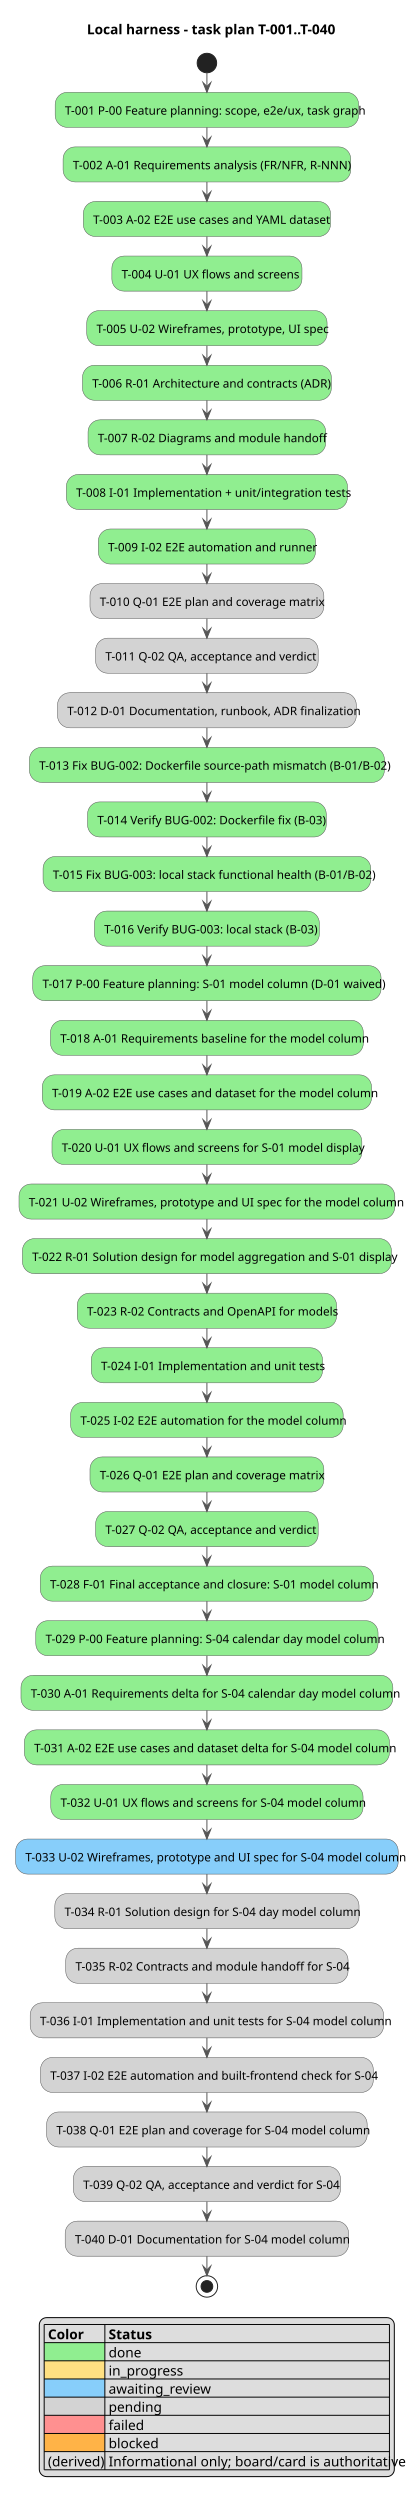
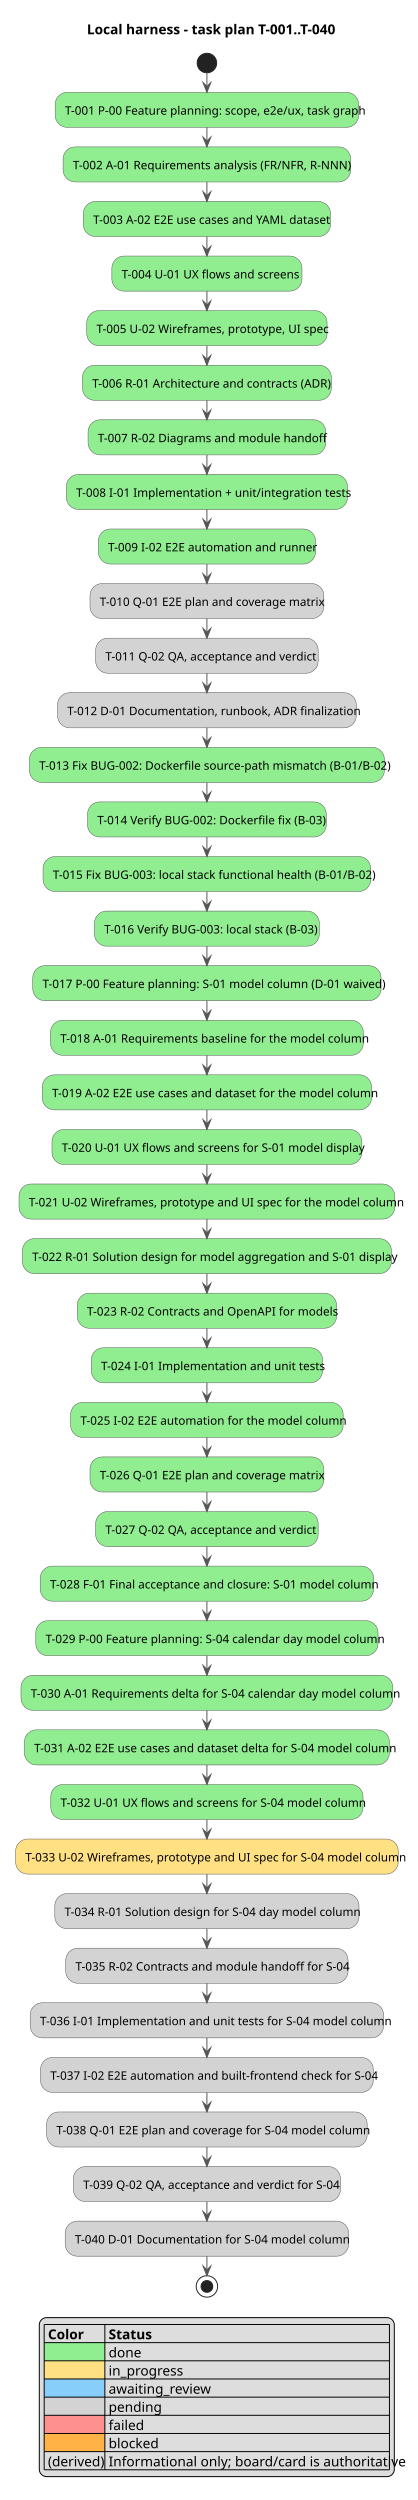
<svg xmlns="http://www.w3.org/2000/svg" version="1.1" data-diagram-type="ACTIVITY" style="width:428px;height:2563px;background:#FFFFFF;" width="428px" height="2563px" viewBox="0 0 428 2563" zoomAndPan="magnify" preserveAspectRatio="none" contentStyleType="text/css">
  <defs />
  <g font-family="sans-serif" lengthAdjust="spacing">
    <g class="title" data-source-line="5">
      <text x="89.088" y="35.107" fill="#000" font-size="14" textLength="248.076" font-weight="700" font-family="Segoe UI">Local harness - task plan T-001..T-040</text>
    </g>
    <ellipse cx="212.126" cy="64.621" rx="10" ry="10" fill="#222" style="stroke:#222;stroke-width:1;" />
    <rect x="56.562" y="94.621" width="311.129" height="35.961" fill="#90EE90" style="stroke:#555;stroke-width:0.5;" rx="12.5" ry="12.5" />
    <text x="66.562" y="117.57" fill="#000" font-size="12" textLength="291.129" font-family="Segoe UI">T-001 P-00 Feature planning: scope, e2e/ux, task graph</text>
    <rect x="64.671" y="150.582" width="294.91" height="35.961" fill="#90EE90" style="stroke:#555;stroke-width:0.5;" rx="12.5" ry="12.5" />
    <text x="74.671" y="173.531" fill="#000" font-size="12" textLength="274.91" font-family="Segoe UI">T-002 A-01 Requirements analysis (FR/NFR, R-NNN)</text>
    <rect x="85.431" y="206.543" width="253.391" height="35.961" fill="#90EE90" style="stroke:#555;stroke-width:0.5;" rx="12.5" ry="12.5" />
    <text x="95.431" y="229.492" fill="#000" font-size="12" textLength="233.391" font-family="Segoe UI">T-003 A-02 E2E use cases and YAML dataset</text>
    <rect x="114.681" y="262.504" width="194.891" height="35.961" fill="#90EE90" style="stroke:#555;stroke-width:0.5;" rx="12.5" ry="12.5" />
    <text x="124.681" y="285.453" fill="#000" font-size="12" textLength="174.891" font-family="Segoe UI">T-004 U-01 UX flows and screens</text>
    <rect x="88.94" y="318.465" width="246.371" height="35.961" fill="#90EE90" style="stroke:#555;stroke-width:0.5;" rx="12.5" ry="12.5" />
    <text x="98.94" y="341.414" fill="#000" font-size="12" textLength="226.371" font-family="Segoe UI">T-005 U-02 Wireframes, prototype, UI spec</text>
    <rect x="84.561" y="374.426" width="255.131" height="35.961" fill="#90EE90" style="stroke:#555;stroke-width:0.5;" rx="12.5" ry="12.5" />
    <text x="94.561" y="397.375" fill="#000" font-size="12" textLength="235.131" font-family="Segoe UI">T-006 R-01 Architecture and contracts (ADR)</text>
    <rect x="90.273" y="430.387" width="243.705" height="35.961" fill="#90EE90" style="stroke:#555;stroke-width:0.5;" rx="12.5" ry="12.5" />
    <text x="100.273" y="453.336" fill="#000" font-size="12" textLength="223.705" font-family="Segoe UI">T-007 R-02 Diagrams and module handoff</text>
    <rect x="68.025" y="486.348" width="288.201" height="35.961" fill="#90EE90" style="stroke:#555;stroke-width:0.5;" rx="12.5" ry="12.5" />
    <text x="78.025" y="509.297" fill="#000" font-size="12" textLength="268.201" font-family="Segoe UI">T-008 I-01 Implementation + unit/integration tests</text>
    <rect x="100.8" y="542.309" width="222.652" height="35.961" fill="#90EE90" style="stroke:#555;stroke-width:0.5;" rx="12.5" ry="12.5" />
    <text x="110.8" y="565.258" fill="#000" font-size="12" textLength="202.652" font-family="Segoe UI">T-009 I-02 E2E automation and runner</text>
    <rect x="92.257" y="598.27" width="239.738" height="35.961" fill="#D3D3D3" style="stroke:#555;stroke-width:0.5;" rx="12.5" ry="12.5" />
    <text x="102.257" y="621.219" fill="#000" font-size="12" textLength="219.738" font-family="Segoe UI">T-010 Q-01 E2E plan and coverage matrix</text>
    <rect x="98.055" y="654.23" width="228.143" height="35.961" fill="#D3D3D3" style="stroke:#555;stroke-width:0.5;" rx="12.5" ry="12.5" />
    <text x="108.055" y="677.18" fill="#000" font-size="12" textLength="208.143" font-family="Segoe UI">T-011 Q-02 QA, acceptance and verdict</text>
    <rect x="58.979" y="710.191" width="306.295" height="35.961" fill="#D3D3D3" style="stroke:#555;stroke-width:0.5;" rx="12.5" ry="12.5" />
    <text x="68.979" y="733.141" fill="#000" font-size="12" textLength="286.295" font-family="Segoe UI">T-012 D-01 Documentation, runbook, ADR finalization</text>
    <rect x="30.156" y="766.152" width="363.939" height="35.961" fill="#90EE90" style="stroke:#555;stroke-width:0.5;" rx="12.5" ry="12.5" />
    <text x="40.156" y="789.102" fill="#000" font-size="12" textLength="343.939" font-family="Segoe UI">T-013 Fix BUG-002: Dockerfile source-path mismatch (B-01/B-02)</text>
    <rect x="89.761" y="822.113" width="244.73" height="35.961" fill="#90EE90" style="stroke:#555;stroke-width:0.5;" rx="12.5" ry="12.5" />
    <text x="99.761" y="845.063" fill="#000" font-size="12" textLength="224.73" font-family="Segoe UI">T-014 Verify BUG-002: Dockerfile fix (B-03)</text>
    <rect x="44.14" y="878.074" width="335.973" height="35.961" fill="#90EE90" style="stroke:#555;stroke-width:0.5;" rx="12.5" ry="12.5" />
    <text x="54.14" y="901.023" fill="#000" font-size="12" textLength="315.973" font-family="Segoe UI">T-015 Fix BUG-003: local stack functional health (B-01/B-02)</text>
    <rect x="96.836" y="934.035" width="230.58" height="35.961" fill="#90EE90" style="stroke:#555;stroke-width:0.5;" rx="12.5" ry="12.5" />
    <text x="106.836" y="956.984" fill="#000" font-size="12" textLength="210.58" font-family="Segoe UI">T-016 Verify BUG-003: local stack (B-03)</text>
    <rect x="33.578" y="989.996" width="357.096" height="35.961" fill="#90EE90" style="stroke:#555;stroke-width:0.5;" rx="12.5" ry="12.5" />
    <text x="43.578" y="1012.945" fill="#000" font-size="12" textLength="337.096" font-family="Segoe UI">T-017 P-00 Feature planning: S-01 model column (D-01 waived)</text>
    <rect x="51.769" y="1045.957" width="320.715" height="35.961" fill="#90EE90" style="stroke:#555;stroke-width:0.5;" rx="12.5" ry="12.5" />
    <text x="61.769" y="1068.906" fill="#000" font-size="12" textLength="300.715" font-family="Segoe UI">T-018 A-01 Requirements baseline for the model column</text>
    <rect x="43.346" y="1101.918" width="337.561" height="35.961" fill="#90EE90" style="stroke:#555;stroke-width:0.5;" rx="12.5" ry="12.5" />
    <text x="53.346" y="1124.867" fill="#000" font-size="12" textLength="317.561" font-family="Segoe UI">T-019 A-02 E2E use cases and dataset for the model column</text>
    <rect x="53.295" y="1157.879" width="317.662" height="35.961" fill="#90EE90" style="stroke:#555;stroke-width:0.5;" rx="12.5" ry="12.5" />
    <text x="63.295" y="1180.828" fill="#000" font-size="12" textLength="297.662" font-family="Segoe UI">T-020 U-01 UX flows and screens for S-01 model display</text>
    <rect x="19.489" y="1213.84" width="385.273" height="35.961" fill="#90EE90" style="stroke:#555;stroke-width:0.5;" rx="12.5" ry="12.5" />
    <text x="29.489" y="1236.789" fill="#000" font-size="12" textLength="365.273" font-family="Segoe UI">T-021 U-02 Wireframes, prototype and UI spec for the model column</text>
    <rect x="22.964" y="1269.801" width="378.324" height="35.961" fill="#90EE90" style="stroke:#555;stroke-width:0.5;" rx="12.5" ry="12.5" />
    <text x="32.964" y="1292.75" fill="#000" font-size="12" textLength="358.324" font-family="Segoe UI">T-022 R-01 Solution design for model aggregation and S-01 display</text>
    <rect x="79.188" y="1325.762" width="265.877" height="35.961" fill="#90EE90" style="stroke:#555;stroke-width:0.5;" rx="12.5" ry="12.5" />
    <text x="89.188" y="1348.711" fill="#000" font-size="12" textLength="245.877" font-family="Segoe UI">T-023 R-02 Contracts and OpenAPI for models</text>
    <rect x="93.575" y="1381.723" width="237.102" height="35.961" fill="#90EE90" style="stroke:#555;stroke-width:0.5;" rx="12.5" ry="12.5" />
    <text x="103.575" y="1404.672" fill="#000" font-size="12" textLength="217.102" font-family="Segoe UI">T-024 I-01 Implementation and unit tests</text>
    <rect x="72.438" y="1437.684" width="279.377" height="35.961" fill="#90EE90" style="stroke:#555;stroke-width:0.5;" rx="12.5" ry="12.5" />
    <text x="82.438" y="1460.633" fill="#000" font-size="12" textLength="259.377" font-family="Segoe UI">T-025 I-02 E2E automation for the model column</text>
    <rect x="92.257" y="1493.645" width="239.738" height="35.961" fill="#90EE90" style="stroke:#555;stroke-width:0.5;" rx="12.5" ry="12.5" />
    <text x="102.257" y="1516.594" fill="#000" font-size="12" textLength="219.738" font-family="Segoe UI">T-026 Q-01 E2E plan and coverage matrix</text>
    <rect x="98.055" y="1549.605" width="228.143" height="35.961" fill="#90EE90" style="stroke:#555;stroke-width:0.5;" rx="12.5" ry="12.5" />
    <text x="108.055" y="1572.555" fill="#000" font-size="12" textLength="208.143" font-family="Segoe UI">T-027 Q-02 QA, acceptance and verdict</text>
    <rect x="41.248" y="1605.566" width="341.756" height="35.961" fill="#90EE90" style="stroke:#555;stroke-width:0.5;" rx="12.5" ry="12.5" />
    <text x="51.248" y="1628.516" fill="#000" font-size="12" textLength="321.756" font-family="Segoe UI">T-028 F-01 Final acceptance and closure: S-01 model column</text>
    <rect x="36.689" y="1661.527" width="350.873" height="35.961" fill="#90EE90" style="stroke:#555;stroke-width:0.5;" rx="12.5" ry="12.5" />
    <text x="46.689" y="1684.477" fill="#000" font-size="12" textLength="330.873" font-family="Segoe UI">T-029 P-00 Feature planning: S-04 calendar day model column</text>
    <rect x="21.514" y="1717.488" width="381.225" height="35.961" fill="#90EE90" style="stroke:#555;stroke-width:0.5;" rx="12.5" ry="12.5" />
    <text x="31.514" y="1740.438" fill="#000" font-size="12" textLength="361.225" font-family="Segoe UI">T-030 A-01 Requirements delta for S-04 calendar day model column</text>
    <rect x="25.003" y="1773.449" width="374.246" height="35.961" fill="#90EE90" style="stroke:#555;stroke-width:0.5;" rx="12.5" ry="12.5" />
    <text x="35.003" y="1796.398" fill="#000" font-size="12" textLength="354.246" font-family="Segoe UI">T-031 A-02 E2E use cases and dataset delta for S-04 model column</text>
    <rect x="52.064" y="1829.41" width="320.123" height="35.961" fill="#90EE90" style="stroke:#555;stroke-width:0.5;" rx="12.5" ry="12.5" />
    <text x="62.064" y="1852.359" fill="#000" font-size="12" textLength="300.123" font-family="Segoe UI">T-032 U-01 UX flows and screens for S-04 model column</text>
-     <rect x="16" y="1885.371" width="392.252" height="35.961" fill="#87CEFA" style="stroke:#555;stroke-width:0.5;" rx="12.5" ry="12.5" />
+     <rect x="16" y="1885.371" width="392.252" height="35.961" fill="#FFE082" style="stroke:#555;stroke-width:0.5;" rx="12.5" ry="12.5" />
    <text x="26" y="1908.32" fill="#000" font-size="12" textLength="372.252" font-family="Segoe UI">T-033 U-02 Wireframes, prototype and UI spec for S-04 model column</text>
    <rect x="56.195" y="1941.332" width="311.861" height="35.961" fill="#D3D3D3" style="stroke:#555;stroke-width:0.5;" rx="12.5" ry="12.5" />
    <text x="66.195" y="1964.281" fill="#000" font-size="12" textLength="291.861" font-family="Segoe UI">T-034 R-01 Solution design for S-04 day model column</text>
    <rect x="67.401" y="1997.293" width="289.449" height="35.961" fill="#D3D3D3" style="stroke:#555;stroke-width:0.5;" rx="12.5" ry="12.5" />
    <text x="77.401" y="2020.242" fill="#000" font-size="12" textLength="269.449" font-family="Segoe UI">T-035 R-02 Contracts and module handoff for S-04</text>
    <rect x="30.959" y="2053.254" width="362.334" height="35.961" fill="#D3D3D3" style="stroke:#555;stroke-width:0.5;" rx="12.5" ry="12.5" />
    <text x="40.959" y="2076.203" fill="#000" font-size="12" textLength="342.334" font-family="Segoe UI">T-036 I-01 Implementation and unit tests for S-04 model column</text>
    <rect x="41.535" y="2109.215" width="341.182" height="35.961" fill="#D3D3D3" style="stroke:#555;stroke-width:0.5;" rx="12.5" ry="12.5" />
    <text x="51.535" y="2132.164" fill="#000" font-size="12" textLength="321.182" font-family="Segoe UI">T-037 I-02 E2E automation and built-frontend check for S-04</text>
    <rect x="47.831" y="2165.176" width="328.59" height="35.961" fill="#D3D3D3" style="stroke:#555;stroke-width:0.5;" rx="12.5" ry="12.5" />
    <text x="57.831" y="2188.125" fill="#000" font-size="12" textLength="308.59" font-family="Segoe UI">T-038 Q-01 E2E plan and coverage for S-04 model column</text>
    <rect x="75.232" y="2221.137" width="273.787" height="35.961" fill="#D3D3D3" style="stroke:#555;stroke-width:0.5;" rx="12.5" ry="12.5" />
    <text x="85.232" y="2244.086" fill="#000" font-size="12" textLength="253.787" font-family="Segoe UI">T-039 Q-02 QA, acceptance and verdict for S-04</text>
    <rect x="66.827" y="2277.098" width="290.598" height="35.961" fill="#D3D3D3" style="stroke:#555;stroke-width:0.5;" rx="12.5" ry="12.5" />
    <text x="76.827" y="2300.047" fill="#000" font-size="12" textLength="270.598" font-family="Segoe UI">T-040 D-01 Documentation for S-04 model column</text>
    <ellipse cx="212.126" cy="2344.059" rx="11" ry="11" fill="none" style="stroke:#222;stroke-width:1;" />
    <ellipse cx="212.126" cy="2344.059" rx="6" ry="6" fill="#222" style="stroke:#222;stroke-width:1;" />
    <line x1="212.126" y1="74.621" x2="212.126" y2="94.621" style="stroke:#555;stroke-width:1;" />
    <polygon points="208.126,84.621,212.126,94.621,216.126,84.621,212.126,88.621" fill="#555" style="stroke:#555;stroke-width:1;stroke-linejoin:miter;stroke-miterlimit:10;" />
    <line x1="212.126" y1="130.582" x2="212.126" y2="150.582" style="stroke:#555;stroke-width:1;" />
    <polygon points="208.126,140.582,212.126,150.582,216.126,140.582,212.126,144.582" fill="#555" style="stroke:#555;stroke-width:1;stroke-linejoin:miter;stroke-miterlimit:10;" />
    <line x1="212.126" y1="186.543" x2="212.126" y2="206.543" style="stroke:#555;stroke-width:1;" />
    <polygon points="208.126,196.543,212.126,206.543,216.126,196.543,212.126,200.543" fill="#555" style="stroke:#555;stroke-width:1;stroke-linejoin:miter;stroke-miterlimit:10;" />
    <line x1="212.126" y1="242.504" x2="212.126" y2="262.504" style="stroke:#555;stroke-width:1;" />
    <polygon points="208.126,252.504,212.126,262.504,216.126,252.504,212.126,256.504" fill="#555" style="stroke:#555;stroke-width:1;stroke-linejoin:miter;stroke-miterlimit:10;" />
    <line x1="212.126" y1="298.465" x2="212.126" y2="318.465" style="stroke:#555;stroke-width:1;" />
    <polygon points="208.126,308.465,212.126,318.465,216.126,308.465,212.126,312.465" fill="#555" style="stroke:#555;stroke-width:1;stroke-linejoin:miter;stroke-miterlimit:10;" />
    <line x1="212.126" y1="354.426" x2="212.126" y2="374.426" style="stroke:#555;stroke-width:1;" />
    <polygon points="208.126,364.426,212.126,374.426,216.126,364.426,212.126,368.426" fill="#555" style="stroke:#555;stroke-width:1;stroke-linejoin:miter;stroke-miterlimit:10;" />
    <line x1="212.126" y1="410.387" x2="212.126" y2="430.387" style="stroke:#555;stroke-width:1;" />
    <polygon points="208.126,420.387,212.126,430.387,216.126,420.387,212.126,424.387" fill="#555" style="stroke:#555;stroke-width:1;stroke-linejoin:miter;stroke-miterlimit:10;" />
    <line x1="212.126" y1="466.348" x2="212.126" y2="486.348" style="stroke:#555;stroke-width:1;" />
    <polygon points="208.126,476.348,212.126,486.348,216.126,476.348,212.126,480.348" fill="#555" style="stroke:#555;stroke-width:1;stroke-linejoin:miter;stroke-miterlimit:10;" />
    <line x1="212.126" y1="522.309" x2="212.126" y2="542.309" style="stroke:#555;stroke-width:1;" />
    <polygon points="208.126,532.309,212.126,542.309,216.126,532.309,212.126,536.309" fill="#555" style="stroke:#555;stroke-width:1;stroke-linejoin:miter;stroke-miterlimit:10;" />
    <line x1="212.126" y1="578.27" x2="212.126" y2="598.27" style="stroke:#555;stroke-width:1;" />
    <polygon points="208.126,588.27,212.126,598.27,216.126,588.27,212.126,592.27" fill="#555" style="stroke:#555;stroke-width:1;stroke-linejoin:miter;stroke-miterlimit:10;" />
    <line x1="212.126" y1="634.23" x2="212.126" y2="654.23" style="stroke:#555;stroke-width:1;" />
    <polygon points="208.126,644.23,212.126,654.23,216.126,644.23,212.126,648.23" fill="#555" style="stroke:#555;stroke-width:1;stroke-linejoin:miter;stroke-miterlimit:10;" />
    <line x1="212.126" y1="690.191" x2="212.126" y2="710.191" style="stroke:#555;stroke-width:1;" />
    <polygon points="208.126,700.191,212.126,710.191,216.126,700.191,212.126,704.191" fill="#555" style="stroke:#555;stroke-width:1;stroke-linejoin:miter;stroke-miterlimit:10;" />
    <line x1="212.126" y1="746.152" x2="212.126" y2="766.152" style="stroke:#555;stroke-width:1;" />
    <polygon points="208.126,756.152,212.126,766.152,216.126,756.152,212.126,760.152" fill="#555" style="stroke:#555;stroke-width:1;stroke-linejoin:miter;stroke-miterlimit:10;" />
    <line x1="212.126" y1="802.113" x2="212.126" y2="822.113" style="stroke:#555;stroke-width:1;" />
    <polygon points="208.126,812.113,212.126,822.113,216.126,812.113,212.126,816.113" fill="#555" style="stroke:#555;stroke-width:1;stroke-linejoin:miter;stroke-miterlimit:10;" />
    <line x1="212.126" y1="858.074" x2="212.126" y2="878.074" style="stroke:#555;stroke-width:1;" />
    <polygon points="208.126,868.074,212.126,878.074,216.126,868.074,212.126,872.074" fill="#555" style="stroke:#555;stroke-width:1;stroke-linejoin:miter;stroke-miterlimit:10;" />
    <line x1="212.126" y1="914.035" x2="212.126" y2="934.035" style="stroke:#555;stroke-width:1;" />
    <polygon points="208.126,924.035,212.126,934.035,216.126,924.035,212.126,928.035" fill="#555" style="stroke:#555;stroke-width:1;stroke-linejoin:miter;stroke-miterlimit:10;" />
    <line x1="212.126" y1="969.996" x2="212.126" y2="989.996" style="stroke:#555;stroke-width:1;" />
    <polygon points="208.126,979.996,212.126,989.996,216.126,979.996,212.126,983.996" fill="#555" style="stroke:#555;stroke-width:1;stroke-linejoin:miter;stroke-miterlimit:10;" />
    <line x1="212.126" y1="1025.957" x2="212.126" y2="1045.957" style="stroke:#555;stroke-width:1;" />
    <polygon points="208.126,1035.957,212.126,1045.957,216.126,1035.957,212.126,1039.957" fill="#555" style="stroke:#555;stroke-width:1;stroke-linejoin:miter;stroke-miterlimit:10;" />
    <line x1="212.126" y1="1081.918" x2="212.126" y2="1101.918" style="stroke:#555;stroke-width:1;" />
    <polygon points="208.126,1091.918,212.126,1101.918,216.126,1091.918,212.126,1095.918" fill="#555" style="stroke:#555;stroke-width:1;stroke-linejoin:miter;stroke-miterlimit:10;" />
    <line x1="212.126" y1="1137.879" x2="212.126" y2="1157.879" style="stroke:#555;stroke-width:1;" />
    <polygon points="208.126,1147.879,212.126,1157.879,216.126,1147.879,212.126,1151.879" fill="#555" style="stroke:#555;stroke-width:1;stroke-linejoin:miter;stroke-miterlimit:10;" />
    <line x1="212.126" y1="1193.84" x2="212.126" y2="1213.84" style="stroke:#555;stroke-width:1;" />
    <polygon points="208.126,1203.84,212.126,1213.84,216.126,1203.84,212.126,1207.84" fill="#555" style="stroke:#555;stroke-width:1;stroke-linejoin:miter;stroke-miterlimit:10;" />
    <line x1="212.126" y1="1249.801" x2="212.126" y2="1269.801" style="stroke:#555;stroke-width:1;" />
    <polygon points="208.126,1259.801,212.126,1269.801,216.126,1259.801,212.126,1263.801" fill="#555" style="stroke:#555;stroke-width:1;stroke-linejoin:miter;stroke-miterlimit:10;" />
    <line x1="212.126" y1="1305.762" x2="212.126" y2="1325.762" style="stroke:#555;stroke-width:1;" />
    <polygon points="208.126,1315.762,212.126,1325.762,216.126,1315.762,212.126,1319.762" fill="#555" style="stroke:#555;stroke-width:1;stroke-linejoin:miter;stroke-miterlimit:10;" />
    <line x1="212.126" y1="1361.723" x2="212.126" y2="1381.723" style="stroke:#555;stroke-width:1;" />
    <polygon points="208.126,1371.723,212.126,1381.723,216.126,1371.723,212.126,1375.723" fill="#555" style="stroke:#555;stroke-width:1;stroke-linejoin:miter;stroke-miterlimit:10;" />
    <line x1="212.126" y1="1417.684" x2="212.126" y2="1437.684" style="stroke:#555;stroke-width:1;" />
    <polygon points="208.126,1427.684,212.126,1437.684,216.126,1427.684,212.126,1431.684" fill="#555" style="stroke:#555;stroke-width:1;stroke-linejoin:miter;stroke-miterlimit:10;" />
    <line x1="212.126" y1="1473.645" x2="212.126" y2="1493.645" style="stroke:#555;stroke-width:1;" />
    <polygon points="208.126,1483.645,212.126,1493.645,216.126,1483.645,212.126,1487.645" fill="#555" style="stroke:#555;stroke-width:1;stroke-linejoin:miter;stroke-miterlimit:10;" />
    <line x1="212.126" y1="1529.605" x2="212.126" y2="1549.605" style="stroke:#555;stroke-width:1;" />
    <polygon points="208.126,1539.605,212.126,1549.605,216.126,1539.605,212.126,1543.605" fill="#555" style="stroke:#555;stroke-width:1;stroke-linejoin:miter;stroke-miterlimit:10;" />
    <line x1="212.126" y1="1585.566" x2="212.126" y2="1605.566" style="stroke:#555;stroke-width:1;" />
    <polygon points="208.126,1595.566,212.126,1605.566,216.126,1595.566,212.126,1599.566" fill="#555" style="stroke:#555;stroke-width:1;stroke-linejoin:miter;stroke-miterlimit:10;" />
    <line x1="212.126" y1="1641.527" x2="212.126" y2="1661.527" style="stroke:#555;stroke-width:1;" />
    <polygon points="208.126,1651.527,212.126,1661.527,216.126,1651.527,212.126,1655.527" fill="#555" style="stroke:#555;stroke-width:1;stroke-linejoin:miter;stroke-miterlimit:10;" />
    <line x1="212.126" y1="1697.488" x2="212.126" y2="1717.488" style="stroke:#555;stroke-width:1;" />
    <polygon points="208.126,1707.488,212.126,1717.488,216.126,1707.488,212.126,1711.488" fill="#555" style="stroke:#555;stroke-width:1;stroke-linejoin:miter;stroke-miterlimit:10;" />
    <line x1="212.126" y1="1753.449" x2="212.126" y2="1773.449" style="stroke:#555;stroke-width:1;" />
    <polygon points="208.126,1763.449,212.126,1773.449,216.126,1763.449,212.126,1767.449" fill="#555" style="stroke:#555;stroke-width:1;stroke-linejoin:miter;stroke-miterlimit:10;" />
    <line x1="212.126" y1="1809.41" x2="212.126" y2="1829.41" style="stroke:#555;stroke-width:1;" />
    <polygon points="208.126,1819.41,212.126,1829.41,216.126,1819.41,212.126,1823.41" fill="#555" style="stroke:#555;stroke-width:1;stroke-linejoin:miter;stroke-miterlimit:10;" />
    <line x1="212.126" y1="1865.371" x2="212.126" y2="1885.371" style="stroke:#555;stroke-width:1;" />
    <polygon points="208.126,1875.371,212.126,1885.371,216.126,1875.371,212.126,1879.371" fill="#555" style="stroke:#555;stroke-width:1;stroke-linejoin:miter;stroke-miterlimit:10;" />
    <line x1="212.126" y1="1921.332" x2="212.126" y2="1941.332" style="stroke:#555;stroke-width:1;" />
    <polygon points="208.126,1931.332,212.126,1941.332,216.126,1931.332,212.126,1935.332" fill="#555" style="stroke:#555;stroke-width:1;stroke-linejoin:miter;stroke-miterlimit:10;" />
    <line x1="212.126" y1="1977.293" x2="212.126" y2="1997.293" style="stroke:#555;stroke-width:1;" />
    <polygon points="208.126,1987.293,212.126,1997.293,216.126,1987.293,212.126,1991.293" fill="#555" style="stroke:#555;stroke-width:1;stroke-linejoin:miter;stroke-miterlimit:10;" />
    <line x1="212.126" y1="2033.254" x2="212.126" y2="2053.254" style="stroke:#555;stroke-width:1;" />
    <polygon points="208.126,2043.254,212.126,2053.254,216.126,2043.254,212.126,2047.254" fill="#555" style="stroke:#555;stroke-width:1;stroke-linejoin:miter;stroke-miterlimit:10;" />
    <line x1="212.126" y1="2089.215" x2="212.126" y2="2109.215" style="stroke:#555;stroke-width:1;" />
    <polygon points="208.126,2099.215,212.126,2109.215,216.126,2099.215,212.126,2103.215" fill="#555" style="stroke:#555;stroke-width:1;stroke-linejoin:miter;stroke-miterlimit:10;" />
    <line x1="212.126" y1="2145.176" x2="212.126" y2="2165.176" style="stroke:#555;stroke-width:1;" />
    <polygon points="208.126,2155.176,212.126,2165.176,216.126,2155.176,212.126,2159.176" fill="#555" style="stroke:#555;stroke-width:1;stroke-linejoin:miter;stroke-miterlimit:10;" />
    <line x1="212.126" y1="2201.137" x2="212.126" y2="2221.137" style="stroke:#555;stroke-width:1;" />
    <polygon points="208.126,2211.137,212.126,2221.137,216.126,2211.137,212.126,2215.137" fill="#555" style="stroke:#555;stroke-width:1;stroke-linejoin:miter;stroke-miterlimit:10;" />
    <line x1="212.126" y1="2257.098" x2="212.126" y2="2277.098" style="stroke:#555;stroke-width:1;" />
    <polygon points="208.126,2267.098,212.126,2277.098,216.126,2267.098,212.126,2271.098" fill="#555" style="stroke:#555;stroke-width:1;stroke-linejoin:miter;stroke-miterlimit:10;" />
    <line x1="212.126" y1="2313.059" x2="212.126" y2="2333.059" style="stroke:#555;stroke-width:1;" />
    <polygon points="208.126,2323.059,212.126,2333.059,216.126,2323.059,212.126,2327.059" fill="#555" style="stroke:#555;stroke-width:1;stroke-linejoin:miter;stroke-miterlimit:10;" />
    <g class="legend" data-source-line="50">
      <rect x="40.287" y="2376.059" width="363.965" height="162.969" fill="#DDD" style="stroke:#000;stroke-width:1;" rx="7.5" ry="7.5" />
      <text x="49.149" y="2398.166" fill="#000" font-size="14" textLength="35.403" font-weight="700" font-family="Segoe UI">Color</text>
      <text x="111.363" y="2398.166" fill="#000" font-size="14" textLength="40.906" font-weight="700" font-family="Segoe UI">Status</text>
      <rect x="45.287" y="2401.68" width="62.214" height="18.621" fill="#90EE90" style="stroke:none;" />
      <text x="45.287" y="2416.787" fill="#000" font-size="14" font-family="Segoe UI"> </text>
      <text x="111.336" y="2416.787" fill="#000" font-size="14" textLength="31.691" font-family="Segoe UI">done</text>
      <rect x="45.287" y="2420.301" width="62.214" height="18.621" fill="#FFE082" style="stroke:none;" />
      <text x="45.287" y="2435.408" fill="#000" font-size="14" font-family="Segoe UI"> </text>
      <text x="111.336" y="2435.408" fill="#000" font-size="14" textLength="70.738" font-family="Segoe UI">in_progress</text>
      <rect x="45.287" y="2438.922" width="62.214" height="18.621" fill="#87CEFA" style="stroke:none;" />
      <text x="45.287" y="2454.029" fill="#000" font-size="14" font-family="Segoe UI"> </text>
      <text x="111.336" y="2454.029" fill="#000" font-size="14" textLength="97.59" font-family="Segoe UI">awaiting_review</text>
      <rect x="45.287" y="2457.543" width="62.214" height="18.621" fill="#D3D3D3" style="stroke:none;" />
      <text x="45.287" y="2472.65" fill="#000" font-size="14" font-family="Segoe UI"> </text>
      <text x="111.336" y="2472.65" fill="#000" font-size="14" textLength="51.276" font-family="Segoe UI">pending</text>
      <rect x="45.287" y="2476.164" width="62.214" height="18.621" fill="#FF9090" style="stroke:none;" />
      <text x="45.287" y="2491.271" fill="#000" font-size="14" font-family="Segoe UI"> </text>
      <text x="111.336" y="2491.271" fill="#000" font-size="14" textLength="33.852" font-family="Segoe UI">failed</text>
      <rect x="45.287" y="2494.785" width="62.214" height="18.621" fill="#FFB347" style="stroke:none;" />
      <text x="45.287" y="2509.893" fill="#000" font-size="14" font-family="Segoe UI"> </text>
      <text x="111.336" y="2509.893" fill="#000" font-size="14" textLength="48.815" font-family="Segoe UI">blocked</text>
      <text x="49.122" y="2528.514" fill="#000" font-size="14" textLength="54.544" font-family="Segoe UI">(derived)</text>
      <text x="111.336" y="2528.514" fill="#000" font-size="14" textLength="284.081" font-family="Segoe UI">Informational only; board/card is authoritative</text>
      <line x1="45.287" y1="2383.059" x2="399.252" y2="2383.059" style="stroke:#000;stroke-width:1;" />
      <line x1="45.287" y1="2401.68" x2="399.252" y2="2401.68" style="stroke:#000;stroke-width:1;" />
      <line x1="45.287" y1="2420.301" x2="399.252" y2="2420.301" style="stroke:#000;stroke-width:1;" />
      <line x1="45.287" y1="2438.922" x2="399.252" y2="2438.922" style="stroke:#000;stroke-width:1;" />
      <line x1="45.287" y1="2457.543" x2="399.252" y2="2457.543" style="stroke:#000;stroke-width:1;" />
      <line x1="45.287" y1="2476.164" x2="399.252" y2="2476.164" style="stroke:#000;stroke-width:1;" />
      <line x1="45.287" y1="2494.785" x2="399.252" y2="2494.785" style="stroke:#000;stroke-width:1;" />
      <line x1="45.287" y1="2513.406" x2="399.252" y2="2513.406" style="stroke:#000;stroke-width:1;" />
      <line x1="45.287" y1="2532.027" x2="399.252" y2="2532.027" style="stroke:#000;stroke-width:1;" />
      <line x1="45.287" y1="2383.059" x2="45.287" y2="2532.027" style="stroke:#000;stroke-width:1;" />
      <line x1="107.501" y1="2383.059" x2="107.501" y2="2532.027" style="stroke:#000;stroke-width:1;" />
      <line x1="399.252" y1="2383.059" x2="399.252" y2="2532.027" style="stroke:#000;stroke-width:1;" />
    </g>
  </g>
</svg>
